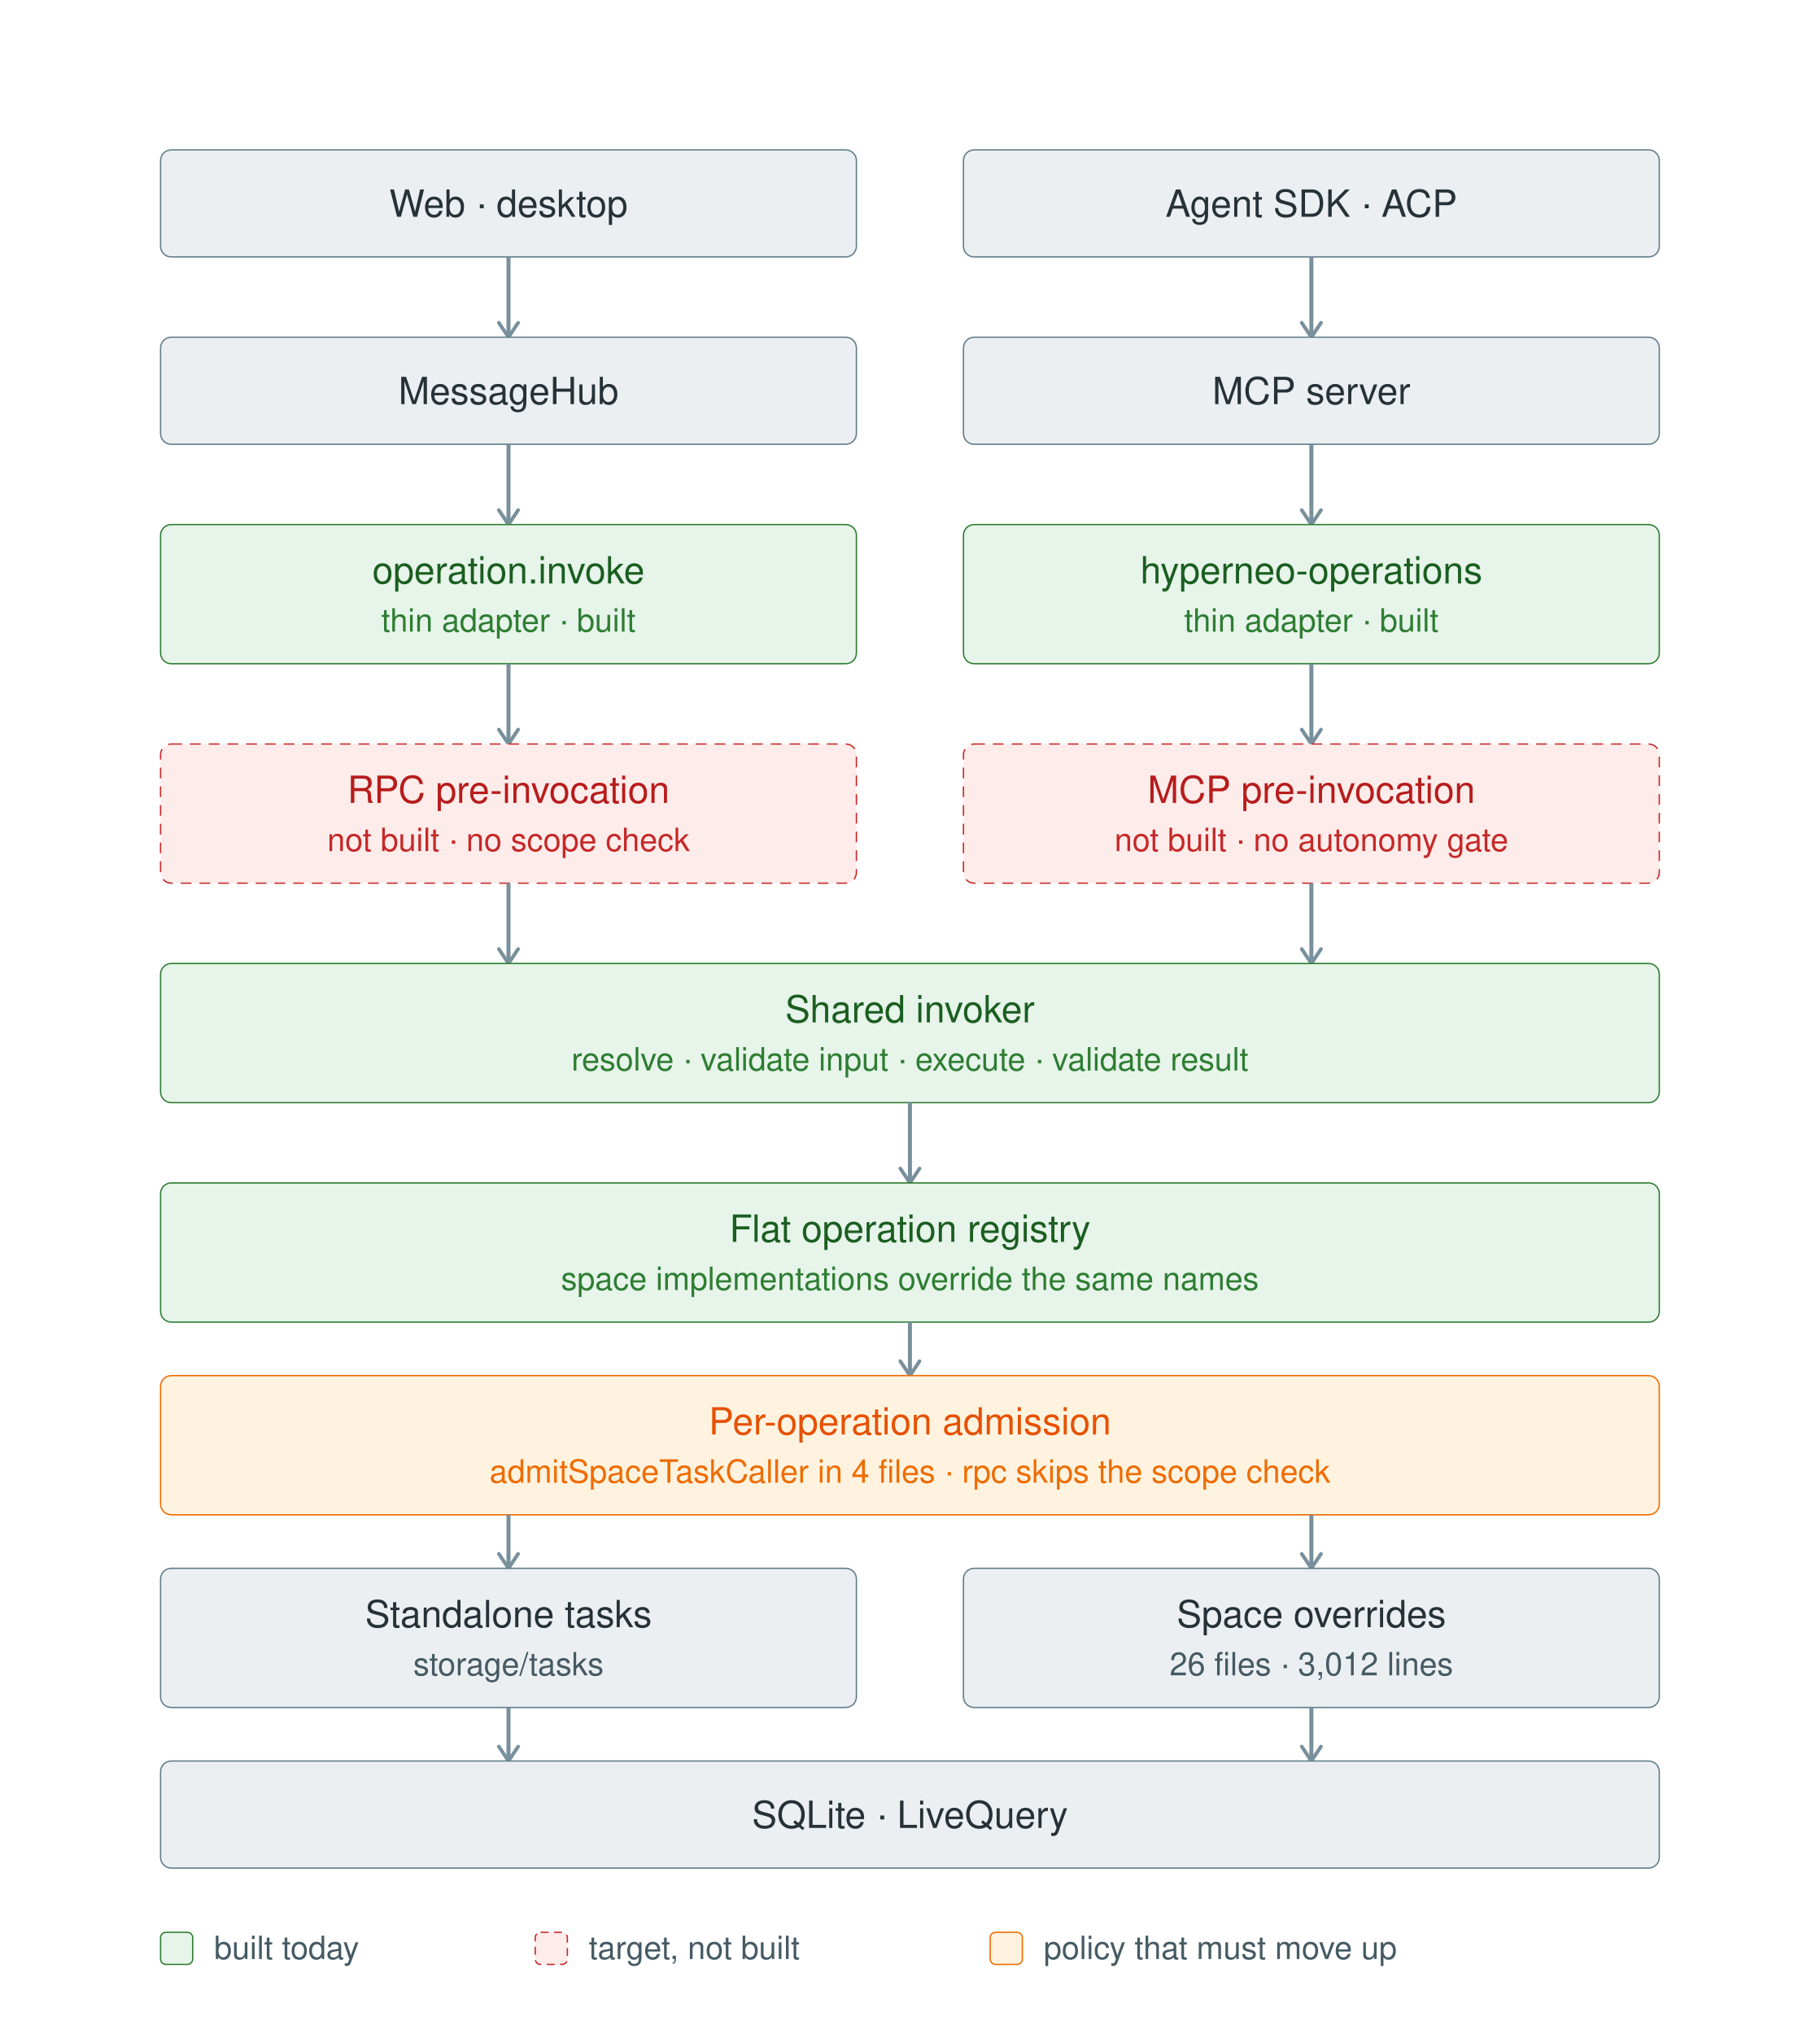
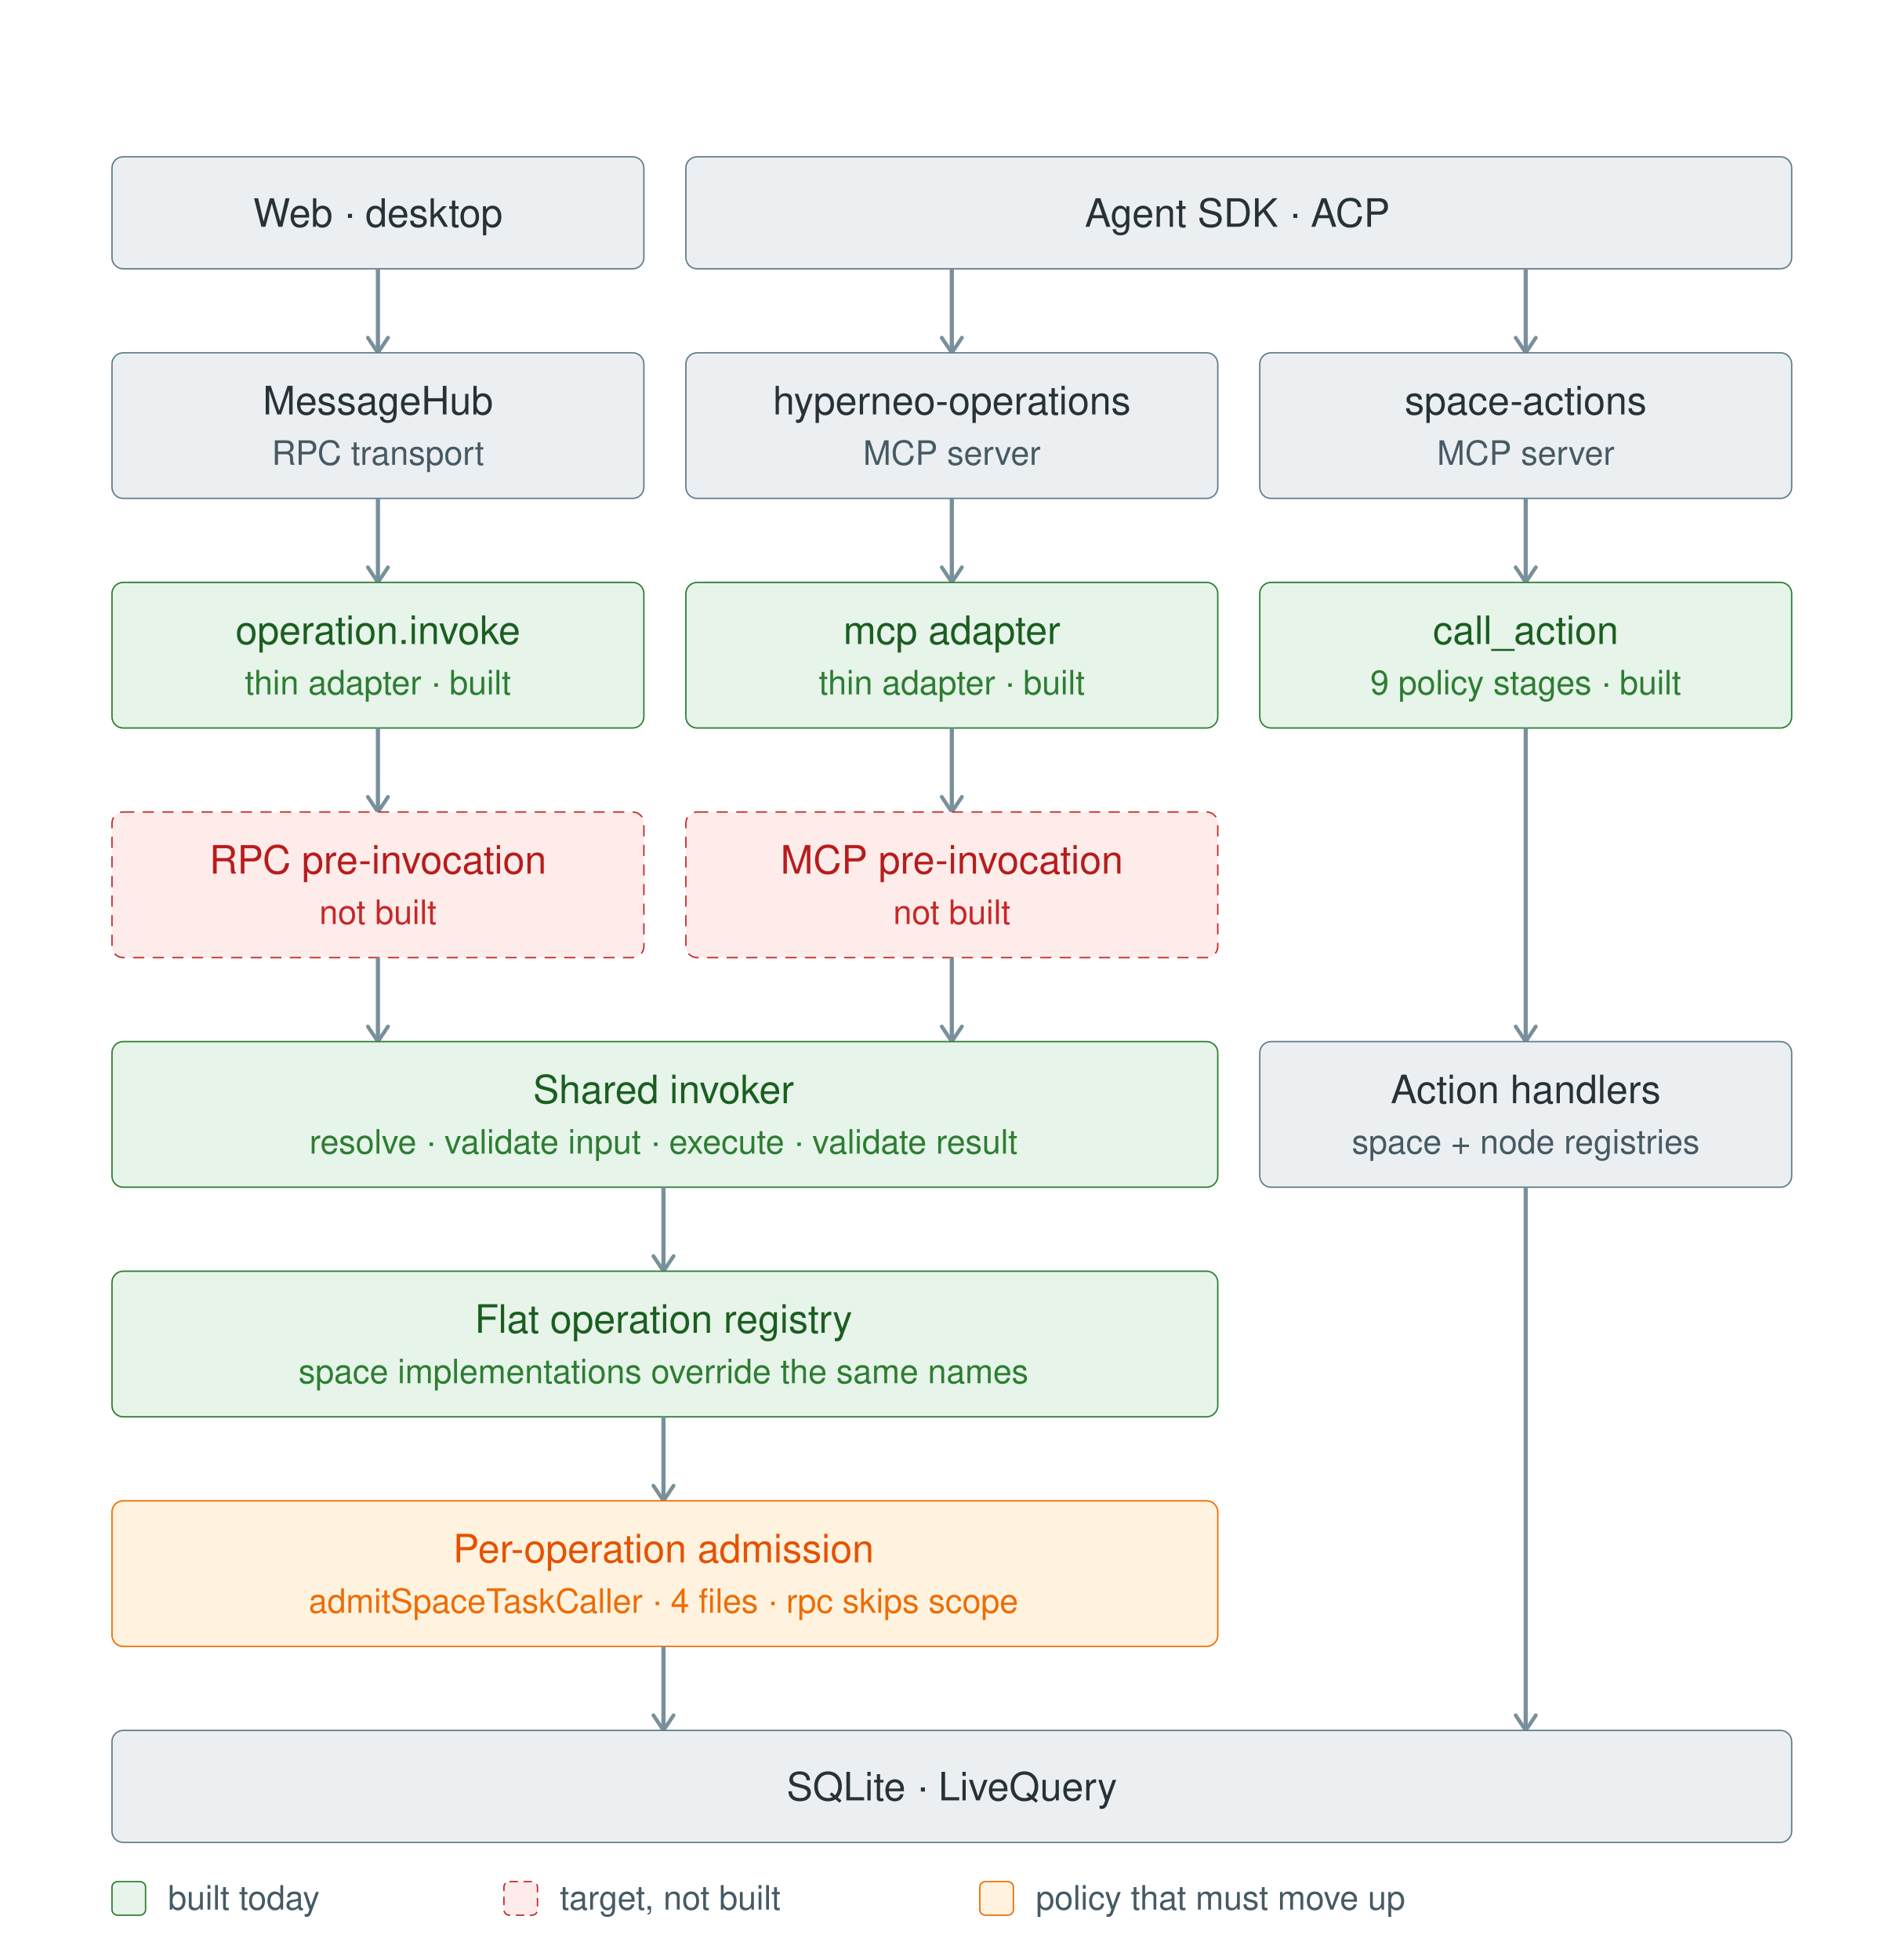
- <svg xmlns="http://www.w3.org/2000/svg" width="680" viewBox="0 0 680 760" role="img">
+ <svg xmlns="http://www.w3.org/2000/svg" width="680" viewBox="0 0 680 700" role="img">
  <style>
  .th { font: 500 14px -apple-system, BlinkMacSystemFont, "Segoe UI", Helvetica, Arial, sans-serif; }
  .ts { font: 400 12px -apple-system, BlinkMacSystemFont, "Segoe UI", Helvetica, Arial, sans-serif; }
  rect { stroke-width: 0.5; }
  .arr { stroke: #78909C; stroke-width: 1.5; }
  .green rect { fill: #E6F4EA; stroke: #2E7D32; }
  .green .th { fill: #1B5E20; } .green .ts { fill: #2E7D32; }
  .red rect { fill: #FDECEA; stroke: #C62828; }
  .red .th { fill: #B71C1C; } .red .ts { fill: #C62828; }
  .amber rect { fill: #FFF3E0; stroke: #EF6C00; }
  .amber .th { fill: #E65100; } .amber .ts { fill: #EF6C00; }
  .gray rect { fill: #ECEFF1; stroke: #607D8B; }
  .gray .th { fill: #263238; } .gray .ts { fill: #455A64; }
  .key { fill: #455A64; }
  @media (prefers-color-scheme: dark) {
    .green rect { fill: #1B3D2A; stroke: #66BB6A; }
    .green .th { fill: #C8E6C9; } .green .ts { fill: #A5D6A7; }
    .red rect { fill: #4A1F1F; stroke: #EF5350; }
    .red .th { fill: #FFCDD2; } .red .ts { fill: #EF9A9A; }
    .amber rect { fill: #4A3212; stroke: #FFA726; }
    .amber .th { fill: #FFE0B2; } .amber .ts { fill: #FFCC80; }
    .gray rect { fill: #2C3237; stroke: #90A4AE; }
    .gray .th { fill: #CFD8DC; } .gray .ts { fill: #B0BEC5; }
    .key { fill: #B0BEC5; }
    .arr { stroke: #90A4AE; }
  }
</style>
  <defs>
    <marker id="arrow" viewBox="0 0 10 10" refX="8" refY="5" markerWidth="6" markerHeight="6" orient="auto-start-reverse">
      <path d="M2 1L8 5L2 9" fill="none" stroke="#78909C" stroke-width="1.5" stroke-linecap="round" stroke-linejoin="round" />
    </marker>
  </defs>
  <g class="gray">
-     <rect x="60" y="56" width="260" height="40" rx="4" />
-     <text class="th" x="190" y="81" text-anchor="middle">Web · desktop</text>
+     <rect x="40" y="56" width="190" height="40" rx="4" />
+     <text class="th" x="135" y="81" text-anchor="middle">Web · desktop</text>
  </g>
  <g class="gray">
-     <rect x="360" y="56" width="260" height="40" rx="4" />
-     <text class="th" x="490" y="81" text-anchor="middle">Agent SDK · ACP</text>
+     <rect x="245" y="56" width="395" height="40" rx="4" />
+     <text class="th" x="442" y="81" text-anchor="middle">Agent SDK · ACP</text>
  </g>
-   <line class="arr" x1="190" y1="96" x2="190" y2="126" marker-end="url(#arrow)" />
-   <line class="arr" x1="490" y1="96" x2="490" y2="126" marker-end="url(#arrow)" />
+   <line class="arr" x1="135" y1="96" x2="135" y2="126" marker-end="url(#arrow)" />
+   <line class="arr" x1="340" y1="96" x2="340" y2="126" marker-end="url(#arrow)" />
+   <line class="arr" x1="545" y1="96" x2="545" y2="126" marker-end="url(#arrow)" />
  <g class="gray">
-     <rect x="60" y="126" width="260" height="40" rx="4" />
-     <text class="th" x="190" y="151" text-anchor="middle">MessageHub</text>
+     <rect x="40" y="126" width="190" height="52" rx="4" />
+     <text class="th" x="135" y="148" text-anchor="middle">MessageHub</text>
+     <text class="ts" x="135" y="166" text-anchor="middle">RPC transport</text>
  </g>
  <g class="gray">
-     <rect x="360" y="126" width="260" height="40" rx="4" />
-     <text class="th" x="490" y="151" text-anchor="middle">MCP server</text>
+     <rect x="245" y="126" width="190" height="52" rx="4" />
+     <text class="th" x="340" y="148" text-anchor="middle">hyperneo-operations</text>
+     <text class="ts" x="340" y="166" text-anchor="middle">MCP server</text>
  </g>
-   <line class="arr" x1="190" y1="166" x2="190" y2="196" marker-end="url(#arrow)" />
-   <line class="arr" x1="490" y1="166" x2="490" y2="196" marker-end="url(#arrow)" />
+   <g class="gray">
+     <rect x="450" y="126" width="190" height="52" rx="4" />
+     <text class="th" x="545" y="148" text-anchor="middle">space-actions</text>
+     <text class="ts" x="545" y="166" text-anchor="middle">MCP server</text>
+   </g>
+   <line class="arr" x1="135" y1="178" x2="135" y2="208" marker-end="url(#arrow)" />
+   <line class="arr" x1="340" y1="178" x2="340" y2="208" marker-end="url(#arrow)" />
+   <line class="arr" x1="545" y1="178" x2="545" y2="208" marker-end="url(#arrow)" />
  <g class="green">
-     <rect x="60" y="196" width="260" height="52" rx="4" />
-     <text class="th" x="190" y="218" text-anchor="middle">operation.invoke</text>
-     <text class="ts" x="190" y="236" text-anchor="middle">thin adapter · built</text>
+     <rect x="40" y="208" width="190" height="52" rx="4" />
+     <text class="th" x="135" y="230" text-anchor="middle">operation.invoke</text>
+     <text class="ts" x="135" y="248" text-anchor="middle">thin adapter · built</text>
  </g>
  <g class="green">
-     <rect x="360" y="196" width="260" height="52" rx="4" />
-     <text class="th" x="490" y="218" text-anchor="middle">hyperneo-operations</text>
-     <text class="ts" x="490" y="236" text-anchor="middle">thin adapter · built</text>
+     <rect x="245" y="208" width="190" height="52" rx="4" />
+     <text class="th" x="340" y="230" text-anchor="middle">mcp adapter</text>
+     <text class="ts" x="340" y="248" text-anchor="middle">thin adapter · built</text>
  </g>
-   <line class="arr" x1="190" y1="248" x2="190" y2="278" marker-end="url(#arrow)" />
-   <line class="arr" x1="490" y1="248" x2="490" y2="278" marker-end="url(#arrow)" />
+   <g class="green">
+     <rect x="450" y="208" width="190" height="52" rx="4" />
+     <text class="th" x="545" y="230" text-anchor="middle">call_action</text>
+     <text class="ts" x="545" y="248" text-anchor="middle">9 policy stages · built</text>
+   </g>
+   <line class="arr" x1="135" y1="260" x2="135" y2="290" marker-end="url(#arrow)" />
+   <line class="arr" x1="340" y1="260" x2="340" y2="290" marker-end="url(#arrow)" />
+   <line class="arr" x1="545" y1="260" x2="545" y2="372" marker-end="url(#arrow)" />
  <g class="red">
-     <rect x="60" y="278" width="260" height="52" rx="4" stroke-dasharray="4 3" />
-     <text class="th" x="190" y="300" text-anchor="middle">RPC pre-invocation</text>
-     <text class="ts" x="190" y="318" text-anchor="middle">not built · no scope check</text>
+     <rect x="40" y="290" width="190" height="52" rx="4" stroke-dasharray="4 3" />
+     <text class="th" x="135" y="312" text-anchor="middle">RPC pre-invocation</text>
+     <text class="ts" x="135" y="330" text-anchor="middle">not built</text>
  </g>
  <g class="red">
-     <rect x="360" y="278" width="260" height="52" rx="4" stroke-dasharray="4 3" />
-     <text class="th" x="490" y="300" text-anchor="middle">MCP pre-invocation</text>
-     <text class="ts" x="490" y="318" text-anchor="middle">not built · no autonomy gate</text>
+     <rect x="245" y="290" width="190" height="52" rx="4" stroke-dasharray="4 3" />
+     <text class="th" x="340" y="312" text-anchor="middle">MCP pre-invocation</text>
+     <text class="ts" x="340" y="330" text-anchor="middle">not built</text>
  </g>
-   <line class="arr" x1="190" y1="330" x2="190" y2="360" marker-end="url(#arrow)" />
-   <line class="arr" x1="490" y1="330" x2="490" y2="360" marker-end="url(#arrow)" />
+   <line class="arr" x1="135" y1="342" x2="135" y2="372" marker-end="url(#arrow)" />
+   <line class="arr" x1="340" y1="342" x2="340" y2="372" marker-end="url(#arrow)" />
  <g class="green">
-     <rect x="60" y="360" width="560" height="52" rx="4" />
-     <text class="th" x="340" y="382" text-anchor="middle">Shared invoker</text>
-     <text class="ts" x="340" y="400" text-anchor="middle">resolve · validate input · execute · validate result</text>
-   </g>
-   <line class="arr" x1="340" y1="412" x2="340" y2="442" marker-end="url(#arrow)" />
-   <g class="green">
-     <rect x="60" y="442" width="560" height="52" rx="4" />
-     <text class="th" x="340" y="464" text-anchor="middle">Flat operation registry</text>
-     <text class="ts" x="340" y="482" text-anchor="middle">space implementations override the same names</text>
-   </g>
-   <line class="arr" x1="340" y1="494" x2="340" y2="514" marker-end="url(#arrow)" />
-   <g class="amber">
-     <rect x="60" y="514" width="560" height="52" rx="4" />
-     <text class="th" x="340" y="536" text-anchor="middle">Per-operation admission</text>
-     <text class="ts" x="340" y="554" text-anchor="middle">admitSpaceTaskCaller in 4 files · rpc skips the scope check</text>
-   </g>
-   <line class="arr" x1="190" y1="566" x2="190" y2="586" marker-end="url(#arrow)" />
-   <line class="arr" x1="490" y1="566" x2="490" y2="586" marker-end="url(#arrow)" />
-   <g class="gray">
-     <rect x="60" y="586" width="260" height="52" rx="4" />
-     <text class="th" x="190" y="608" text-anchor="middle">Standalone tasks</text>
-     <text class="ts" x="190" y="626" text-anchor="middle">storage/tasks</text>
+     <rect x="40" y="372" width="395" height="52" rx="4" />
+     <text class="th" x="237" y="394" text-anchor="middle">Shared invoker</text>
+     <text class="ts" x="237" y="412" text-anchor="middle">resolve · validate input · execute · validate result</text>
  </g>
  <g class="gray">
-     <rect x="360" y="586" width="260" height="52" rx="4" />
-     <text class="th" x="490" y="608" text-anchor="middle">Space overrides</text>
-     <text class="ts" x="490" y="626" text-anchor="middle">26 files · 3,012 lines</text>
+     <rect x="450" y="372" width="190" height="52" rx="4" />
+     <text class="th" x="545" y="394" text-anchor="middle">Action handlers</text>
+     <text class="ts" x="545" y="412" text-anchor="middle">space + node registries</text>
  </g>
-   <line class="arr" x1="190" y1="638" x2="190" y2="658" marker-end="url(#arrow)" />
-   <line class="arr" x1="490" y1="638" x2="490" y2="658" marker-end="url(#arrow)" />
+   <line class="arr" x1="237" y1="424" x2="237" y2="454" marker-end="url(#arrow)" />
+   <line class="arr" x1="545" y1="424" x2="545" y2="618" marker-end="url(#arrow)" />
+   <g class="green">
+     <rect x="40" y="454" width="395" height="52" rx="4" />
+     <text class="th" x="237" y="476" text-anchor="middle">Flat operation registry</text>
+     <text class="ts" x="237" y="494" text-anchor="middle">space implementations override the same names</text>
+   </g>
+   <line class="arr" x1="237" y1="506" x2="237" y2="536" marker-end="url(#arrow)" />
+   <g class="amber">
+     <rect x="40" y="536" width="395" height="52" rx="4" />
+     <text class="th" x="237" y="558" text-anchor="middle">Per-operation admission</text>
+     <text class="ts" x="237" y="576" text-anchor="middle">admitSpaceTaskCaller · 4 files · rpc skips scope</text>
+   </g>
+   <line class="arr" x1="237" y1="588" x2="237" y2="618" marker-end="url(#arrow)" />
  <g class="gray">
-     <rect x="60" y="658" width="560" height="40" rx="4" />
-     <text class="th" x="340" y="683" text-anchor="middle">SQLite · LiveQuery</text>
+     <rect x="40" y="618" width="600" height="40" rx="4" />
+     <text class="th" x="340" y="643" text-anchor="middle">SQLite · LiveQuery</text>
  </g>
  <g class="green">
-     <rect x="60" y="722" width="12" height="12" rx="2" />
+     <rect x="40" y="672" width="12" height="12" rx="2" />
  </g>
-   <text class="ts key" x="80" y="732">built today</text>
+   <text class="ts key" x="60" y="682">built today</text>
  <g class="red">
-     <rect x="200" y="722" width="12" height="12" rx="2" stroke-dasharray="3 2" />
+     <rect x="180" y="672" width="12" height="12" rx="2" stroke-dasharray="3 2" />
  </g>
-   <text class="ts key" x="220" y="732">target, not built</text>
+   <text class="ts key" x="200" y="682">target, not built</text>
  <g class="amber">
-     <rect x="370" y="722" width="12" height="12" rx="2" />
+     <rect x="350" y="672" width="12" height="12" rx="2" />
  </g>
-   <text class="ts key" x="390" y="732">policy that must move up</text>
+   <text class="ts key" x="370" y="682">policy that must move up</text>
</svg>
